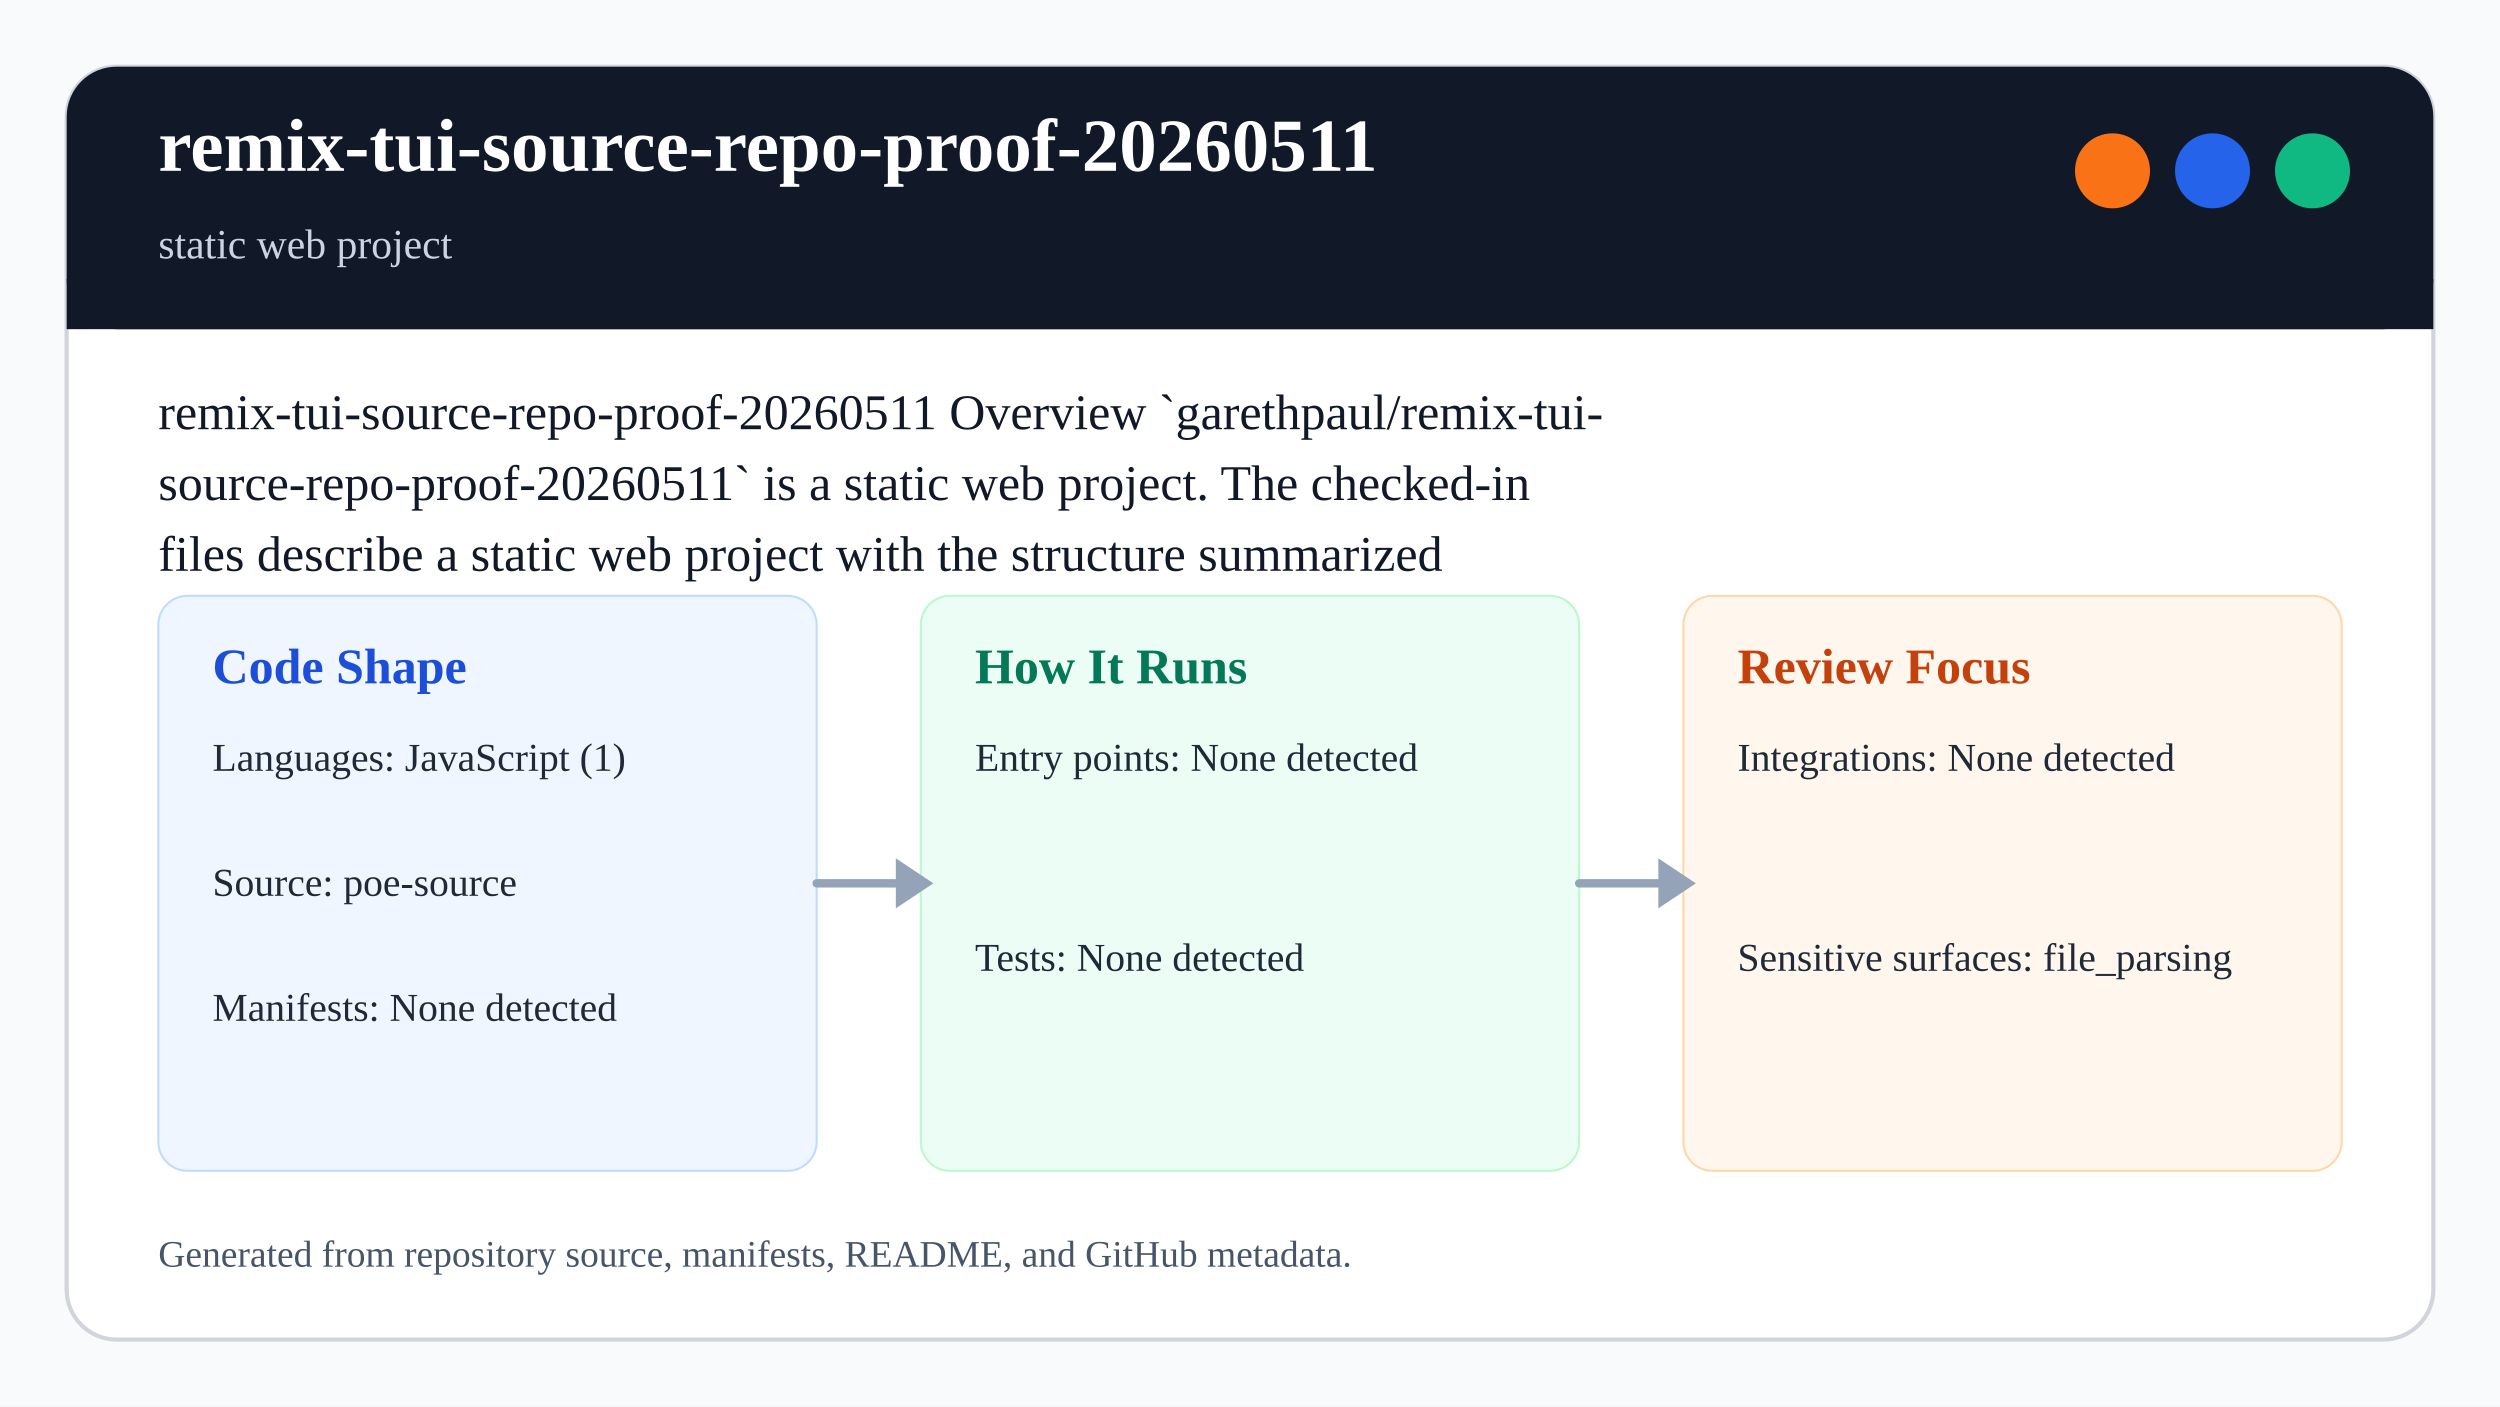
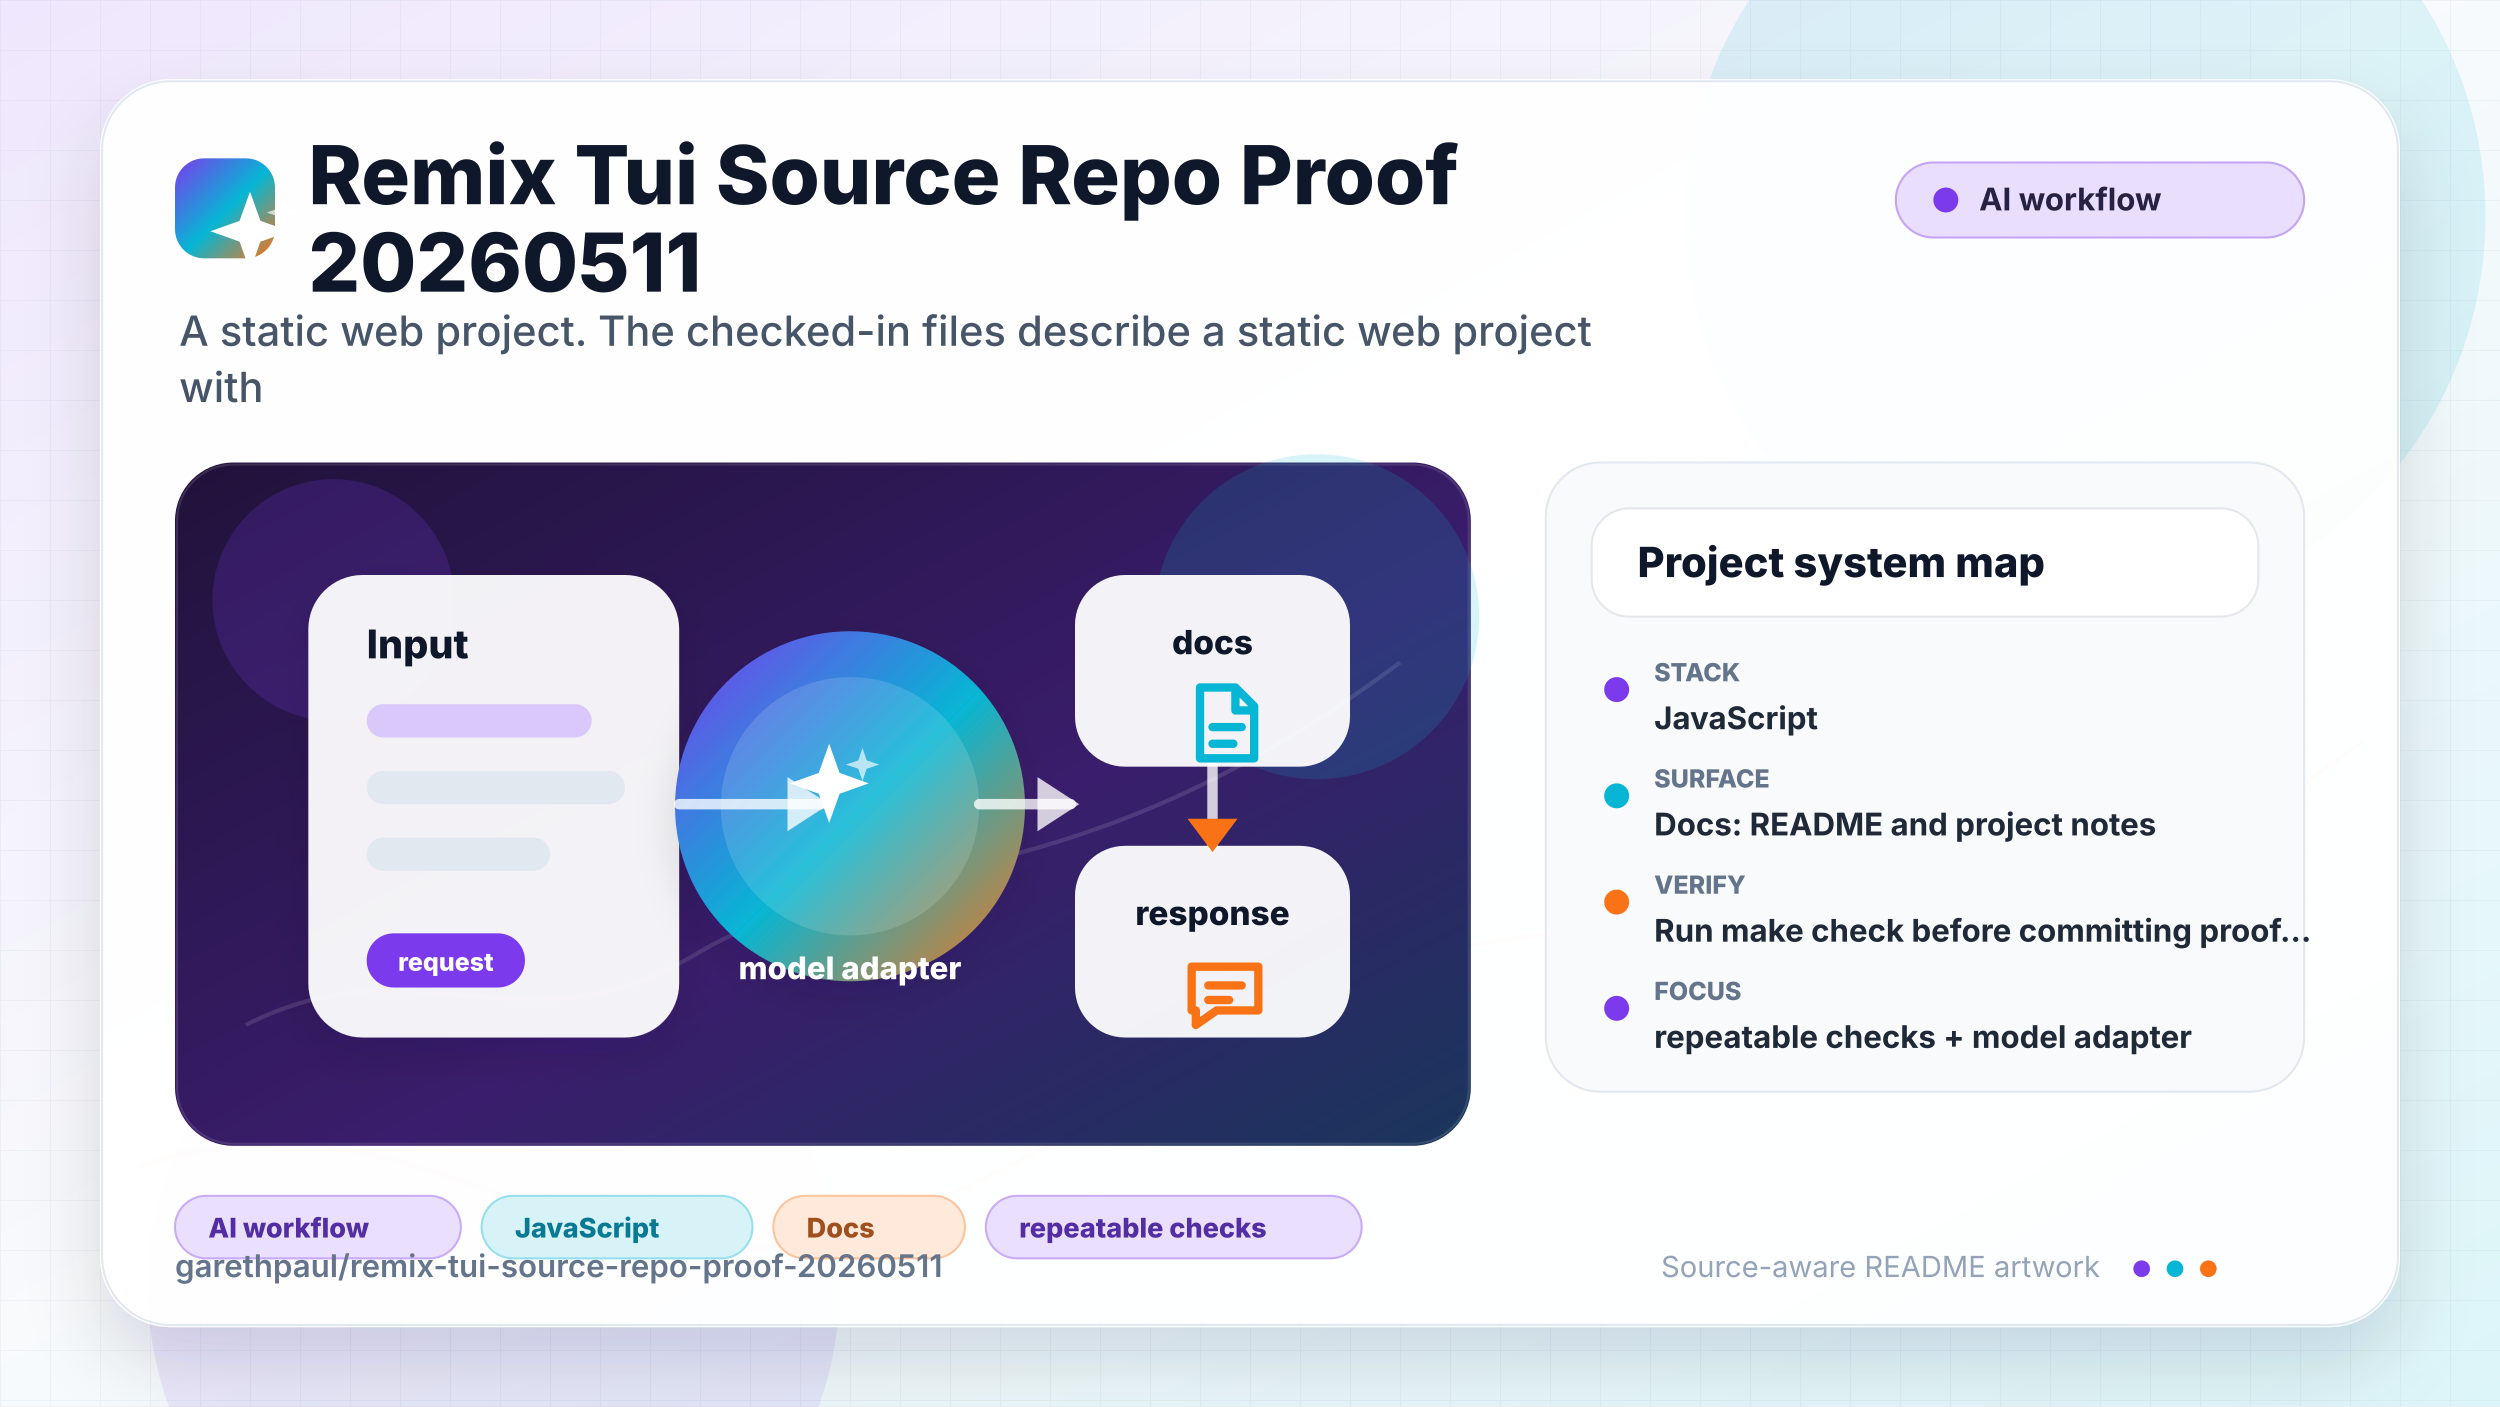
- <svg xmlns="http://www.w3.org/2000/svg" width="1200" height="675" viewBox="0 0 1200 675" role="img" aria-labelledby="title desc">
-   <rect width="1200" height="675" fill="#f8fafc" />
-   <rect x="32" y="32" width="1136" height="611" rx="24" fill="#ffffff" stroke="#d1d5db" stroke-width="2" />
-   <rect x="32" y="32" width="1136" height="126" rx="24" fill="#111827" />
-   <path d="M32 134h1136v24H32z" fill="#111827" />
-   <circle cx="1062" cy="82" r="18" fill="#2563eb" />
-   <circle cx="1110" cy="82" r="18" fill="#10b981" />
-   <circle cx="1014" cy="82" r="18" fill="#f97316" />
-   <text x="76" y="82" font-size="36" fill="#ffffff" font-weight="700">remix-tui-source-repo-proof-20260511</text>
-   <text x="76" y="124" font-size="20" fill="#cbd5e1">static web project</text>
-   <text x="76" y="206" font-size="24" fill="#111827">remix-tui-source-repo-proof-20260511 Overview `garethpaul/remix-tui-</text>
-   <text x="76" y="240" font-size="24" fill="#111827">source-repo-proof-20260511` is a static web project. The checked-in</text>
-   <text x="76" y="274" font-size="24" fill="#111827">files describe a static web project with the structure summarized</text>
-   <rect x="76" y="286" width="316" height="276" rx="14" fill="#eff6ff" stroke="#bfdbfe" />
-   <text x="102" y="328" font-size="24" font-weight="700" fill="#1d4ed8">Code Shape</text>
-   <text x="102" y="370" font-size="19" fill="#1f2937">Languages: JavaScript (1)</text>
-   <text x="102" y="430" font-size="19" fill="#1f2937">Source: poe-source</text>
-   <text x="102" y="490" font-size="19" fill="#1f2937">Manifests: None detected</text>
-   <rect x="442" y="286" width="316" height="276" rx="14" fill="#ecfdf5" stroke="#bbf7d0" />
-   <text x="468" y="328" font-size="24" font-weight="700" fill="#047857">How It Runs</text>
-   <text x="468" y="370" font-size="19" fill="#1f2937">Entry points: None detected</text>
-   <text x="468" y="466" font-size="19" fill="#1f2937">Tests: None detected</text>
-   <rect x="808" y="286" width="316" height="276" rx="14" fill="#fff7ed" stroke="#fed7aa" />
-   <text x="834" y="328" font-size="24" font-weight="700" fill="#c2410c">Review Focus</text>
-   <text x="834" y="370" font-size="19" fill="#1f2937">Integrations: None detected</text>
-   <text x="834" y="466" font-size="19" fill="#1f2937">Sensitive surfaces: file_parsing</text>
-   <path d="M392 424h50" stroke="#94a3b8" stroke-width="4" stroke-linecap="round" />
-   <path d="M430 412l18 12-18 12z" fill="#94a3b8" />
-   <path d="M758 424h50" stroke="#94a3b8" stroke-width="4" stroke-linecap="round" />
-   <path d="M796 412l18 12-18 12z" fill="#94a3b8" />
-   <text x="76" y="608" font-size="18" fill="#475569">Generated from repository source, manifests, README, and GitHub metadata.</text>
+ <svg xmlns="http://www.w3.org/2000/svg" width="1200" height="675" viewBox="0 0 1200 675" role="img" aria-labelledby="p6z9tmn-title p6z9tmn-desc">
+   <defs>
+     <linearGradient id="p6z9tmn-bg" x1="0" y1="0" x2="1" y2="1">
+       <stop offset="0%" stop-color="#efe7fd" />
+       <stop offset="48%" stop-color="#f8fafc" />
+       <stop offset="100%" stop-color="#dcf5f9" />
+     </linearGradient>
+     <linearGradient id="p6z9tmn-stage" x1="0" y1="0" x2="1" y2="1">
+       <stop offset="0%" stop-color="#20123a" />
+       <stop offset="58%" stop-color="#3a1d6c" />
+       <stop offset="100%" stop-color="#1a365c" />
+     </linearGradient>
+     <linearGradient id="p6z9tmn-accent" x1="0" y1="0" x2="1" y2="1">
+       <stop offset="0%" stop-color="#7c3aed" />
+       <stop offset="52%" stop-color="#06b6d4" />
+       <stop offset="100%" stop-color="#f97316" />
+     </linearGradient>
+     <linearGradient id="p6z9tmn-soft" x1="0" y1="0" x2="1" y2="1">
+       <stop offset="0%" stop-color="#e0d0fb" />
+       <stop offset="100%" stop-color="#fee0cc" />
+     </linearGradient>
+     <filter id="p6z9tmn-shadow" x="-20%" y="-20%" width="140%" height="150%">
+       <feDropShadow dx="0" dy="18" stdDeviation="18" flood-color="#0f172a" flood-opacity="0.14" />
+     </filter>
+     <filter id="p6z9tmn-miniShadow" x="-20%" y="-20%" width="140%" height="150%">
+       <feDropShadow dx="0" dy="8" stdDeviation="10" flood-color="#0f172a" flood-opacity="0.12" />
+     </filter>
+     <pattern id="p6z9tmn-grid" width="24" height="24" patternUnits="userSpaceOnUse">
+       <path d="M24 0H0v24" fill="none" stroke="#94a3b8" stroke-opacity="0.16" stroke-width="1" />
+     </pattern>
+     <style>
+       .label { font: 700 13px ui-sans-serif, system-ui, -apple-system, BlinkMacSystemFont, "Segoe UI", sans-serif; letter-spacing: 0; text-transform: uppercase; }
+       .body { font-family: ui-sans-serif, system-ui, -apple-system, BlinkMacSystemFont, "Segoe UI", sans-serif; letter-spacing: 0; }
+     </style>
+   </defs>
+   <rect width="1200" height="675" fill="url(#p6z9tmn-bg)" />
+   <rect width="1200" height="675" fill="url(#p6z9tmn-grid)" opacity="0.65" />
+   <circle cx="237" cy="618" r="166" fill="#7c3aed" opacity="0.10" />
+   <circle cx="1001" cy="104" r="192" fill="#06b6d4" opacity="0.12" />
+   <path d="M66 560 C214 512 278 642 430 584 C576 528 676 408 838 462 C966 504 1034 426 1134 356" fill="none" stroke="#f97316" stroke-width="2" stroke-opacity="0.18" />
+   <rect x="48" y="38" width="1104" height="599" rx="34" fill="#ffffff" opacity="0.94" filter="url(#p6z9tmn-shadow)" />
+   <rect x="49" y="39" width="1102" height="597" rx="33" fill="none" stroke="#e2e8f0" stroke-width="1" />
+   <g class="body">
+     <rect x="84" y="76" width="48" height="48" rx="14" fill="url(#p6z9tmn-accent)" />
+     <path d="M22 2l5 14 14 5-14 5-5 14-5-14-14-5 14-5z" transform="translate(98 90)" fill="#ffffff" />
+     <path d="M38 4l2 6 6 2-6 2-2 6-2-6-6-2 6-2z" transform="translate(98 90)" fill="#ffffff" opacity="0.65" />
+     <text x="148" y="98" fill="#0f172a" font-size="39" font-weight="800">Remix Tui Source Repo Proof</text>
+     <text x="148" y="140" fill="#0f172a" font-size="39" font-weight="800">20260511</text>
+     <rect x="910" y="78" width="196" height="36" rx="18" fill="#e9defc" stroke="#c3a4f7" />
+     <circle cx="934" cy="96" r="6" fill="#7c3aed" />
+     <text x="950" y="101" fill="#272243" font-size="15" font-weight="700">AI workflow</text>
+     <text x="86" y="166" fill="#475569" font-size="20" font-weight="500">A static web project. The checked-in files describe a static web project</text>
+     <text x="86" y="193" fill="#475569" font-size="20" font-weight="500">with</text>
+   </g>
+   <g transform="translate(84 222)">
+     <rect x="0" y="0" width="622" height="328" rx="28" fill="url(#p6z9tmn-stage)" />
+     <rect x="1" y="1" width="620" height="326" rx="27" fill="none" stroke="#ffffff" stroke-opacity="0.12" />
+     <path d="M34 270 C116 228 166 286 250 236 C338 184 430 214 588 96" fill="none" stroke="#ffffff" stroke-opacity="0.12" stroke-width="2" />
+     <circle cx="76" cy="66" r="58" fill="#7c3aed" opacity="0.20" />
+     <circle cx="548" cy="74" r="78" fill="#06b6d4" opacity="0.16" />
+     <g class="body">
+       <rect x="64" y="54" width="178" height="222" rx="26" fill="#ffffff" opacity="0.94" filter="url(#p6z9tmn-miniShadow)" />
+       <text x="92" y="94" fill="#0f172a" font-size="19" font-weight="800">Input</text>
+       <rect x="92" y="116" width="108" height="16" rx="8" fill="#dac8fa" />
+       <rect x="92" y="148" width="124" height="16" rx="8" fill="#e2e8f0" />
+       <rect x="92" y="180" width="88" height="16" rx="8" fill="#e2e8f0" />
+       <rect x="92" y="226" width="76" height="26" rx="13" fill="#7c3aed" />
+       <text x="130" y="244" fill="#ffffff" font-size="12" font-weight="800" text-anchor="middle">request</text>
+       <circle cx="324" cy="165" r="84" fill="url(#p6z9tmn-accent)" filter="url(#p6z9tmn-miniShadow)" />
+       <circle cx="324" cy="165" r="62" fill="#ffffff" opacity="0.14" />
+       <path d="M22 2l5 14 14 5-14 5-5 14-5-14-14-5 14-5z" transform="translate(292 133)" fill="#ffffff" />
+       <path d="M38 4l2 6 6 2-6 2-2 6-2-6-6-2 6-2z" transform="translate(292 133)" fill="#ffffff" opacity="0.65" />
+       <text x="324" y="248" fill="#ffffff" font-size="15" font-weight="800" text-anchor="middle">model adapter</text>
+       <rect x="432" y="54" width="132" height="92" rx="24" fill="#ffffff" opacity="0.94" />
+       <rect x="432" y="184" width="132" height="92" rx="24" fill="#ffffff" opacity="0.94" />
+       <text x="498" y="92" fill="#0f172a" font-size="16" font-weight="800" text-anchor="middle">docs</text>
+       <text x="498" y="222" fill="#0f172a" font-size="16" font-weight="800" text-anchor="middle">response</text>
+       <path d="M242 164h68 M386 164h44 M498 146v38" stroke="#ffffff" stroke-width="5" stroke-linecap="round" opacity="0.78" />
+       <path d="M294 151l20 13-20 13 M414 151l20 13-20 13" fill="#ffffff" opacity="0.78" />
+       <path d="M486 171l12 16 12-16" fill="#f97316" />
+       <path d="M10 4h17l9 9v25H10z M27 4v11h9 M16 23h14 M16 31h10" transform="translate(482 104)" stroke="#06b6d4" stroke-width="4" stroke-linecap="round" stroke-linejoin="round" fill="none" />
+       <path d="M6 10h32v21H18L8 38v-7H6z" transform="translate(482 232)" stroke="#f97316" stroke-width="4" stroke-linecap="round" stroke-linejoin="round" fill="none" />
+       <path d="M14 19h16 M14 26h10" transform="translate(482 232)" stroke="#f97316" stroke-width="4" stroke-linecap="round" stroke-linejoin="round" fill="none" />
+     </g>
+   </g>
+   <g class="body" transform="translate(742 222)">
+     <rect x="0" y="0" width="364" height="302" rx="26" fill="#f8fafc" stroke="#e2e8f0" />
+     <rect x="22" y="22" width="320" height="52" rx="18" fill="#ffffff" stroke="#e5e7eb" />
+     <text x="44" y="55" fill="#0f172a" font-size="20" font-weight="800">Project system map</text>
+     <g transform="translate(24 94)">
+       <circle cx="10" cy="15" r="6" fill="#7c3aed" />
+       <text x="28" y="11" fill="#64748b" font-size="12" font-weight="800">STACK</text>
+       <text x="28" y="34" fill="#1f2937" font-size="15" font-weight="650">JavaScript</text>
+     </g>
+     <g transform="translate(24 145)">
+       <circle cx="10" cy="15" r="6" fill="#06b6d4" />
+       <text x="28" y="11" fill="#64748b" font-size="12" font-weight="800">SURFACE</text>
+       <text x="28" y="34" fill="#1f2937" font-size="15" font-weight="650">Docs: README and project notes</text>
+     </g>
+     <g transform="translate(24 196)">
+       <circle cx="10" cy="15" r="6" fill="#f97316" />
+       <text x="28" y="11" fill="#64748b" font-size="12" font-weight="800">VERIFY</text>
+       <text x="28" y="34" fill="#1f2937" font-size="15" font-weight="650">Run make check before committing proof...</text>
+     </g>
+     <g transform="translate(24 247)">
+       <circle cx="10" cy="15" r="6" fill="#7c3aed" />
+       <text x="28" y="11" fill="#64748b" font-size="12" font-weight="800">FOCUS</text>
+       <text x="28" y="34" fill="#1f2937" font-size="15" font-weight="650">repeatable checks + model adapter</text>
+     </g>
+   </g>
+   <g class="body">
+     <rect x="84" y="574" width="137.2" height="30" rx="15" fill="#eadffc" stroke="#c8acf7" />
+     <text x="100" y="594" fill="#532da3" font-size="13" font-weight="800">AI workflow</text>
+     <rect x="231.2" y="574" width="130" height="30" rx="15" fill="#d7f3f8" stroke="#96e0ed" />
+     <text x="247.2" y="594" fill="#097a93" font-size="13" font-weight="800">JavaScript</text>
+     <rect x="371.2" y="574" width="92" height="30" rx="15" fill="#fee9da" stroke="#fcc49d" />
+     <text x="387.2" y="594" fill="#a0501e" font-size="13" font-weight="800">Docs</text>
+     <rect x="473.2" y="574" width="180.4" height="30" rx="15" fill="#eadffc" stroke="#c8acf7" />
+     <text x="489.2" y="594" fill="#532da3" font-size="13" font-weight="800">repeatable checks</text>
+   </g>
+   <g class="body">
+     <text x="84" y="613" fill="#64748b" font-size="15" font-weight="600">garethpaul/remix-tui-source-repo-proof-20260511</text>
+     <text x="1008" y="613" fill="#94a3b8" font-size="14" text-anchor="end">Source-aware README artwork</text>
+     <circle cx="1028" cy="609" r="4" fill="#7c3aed" />
+     <circle cx="1044" cy="609" r="4" fill="#06b6d4" />
+     <circle cx="1060" cy="609" r="4" fill="#f97316" />
+   </g>
</svg>
